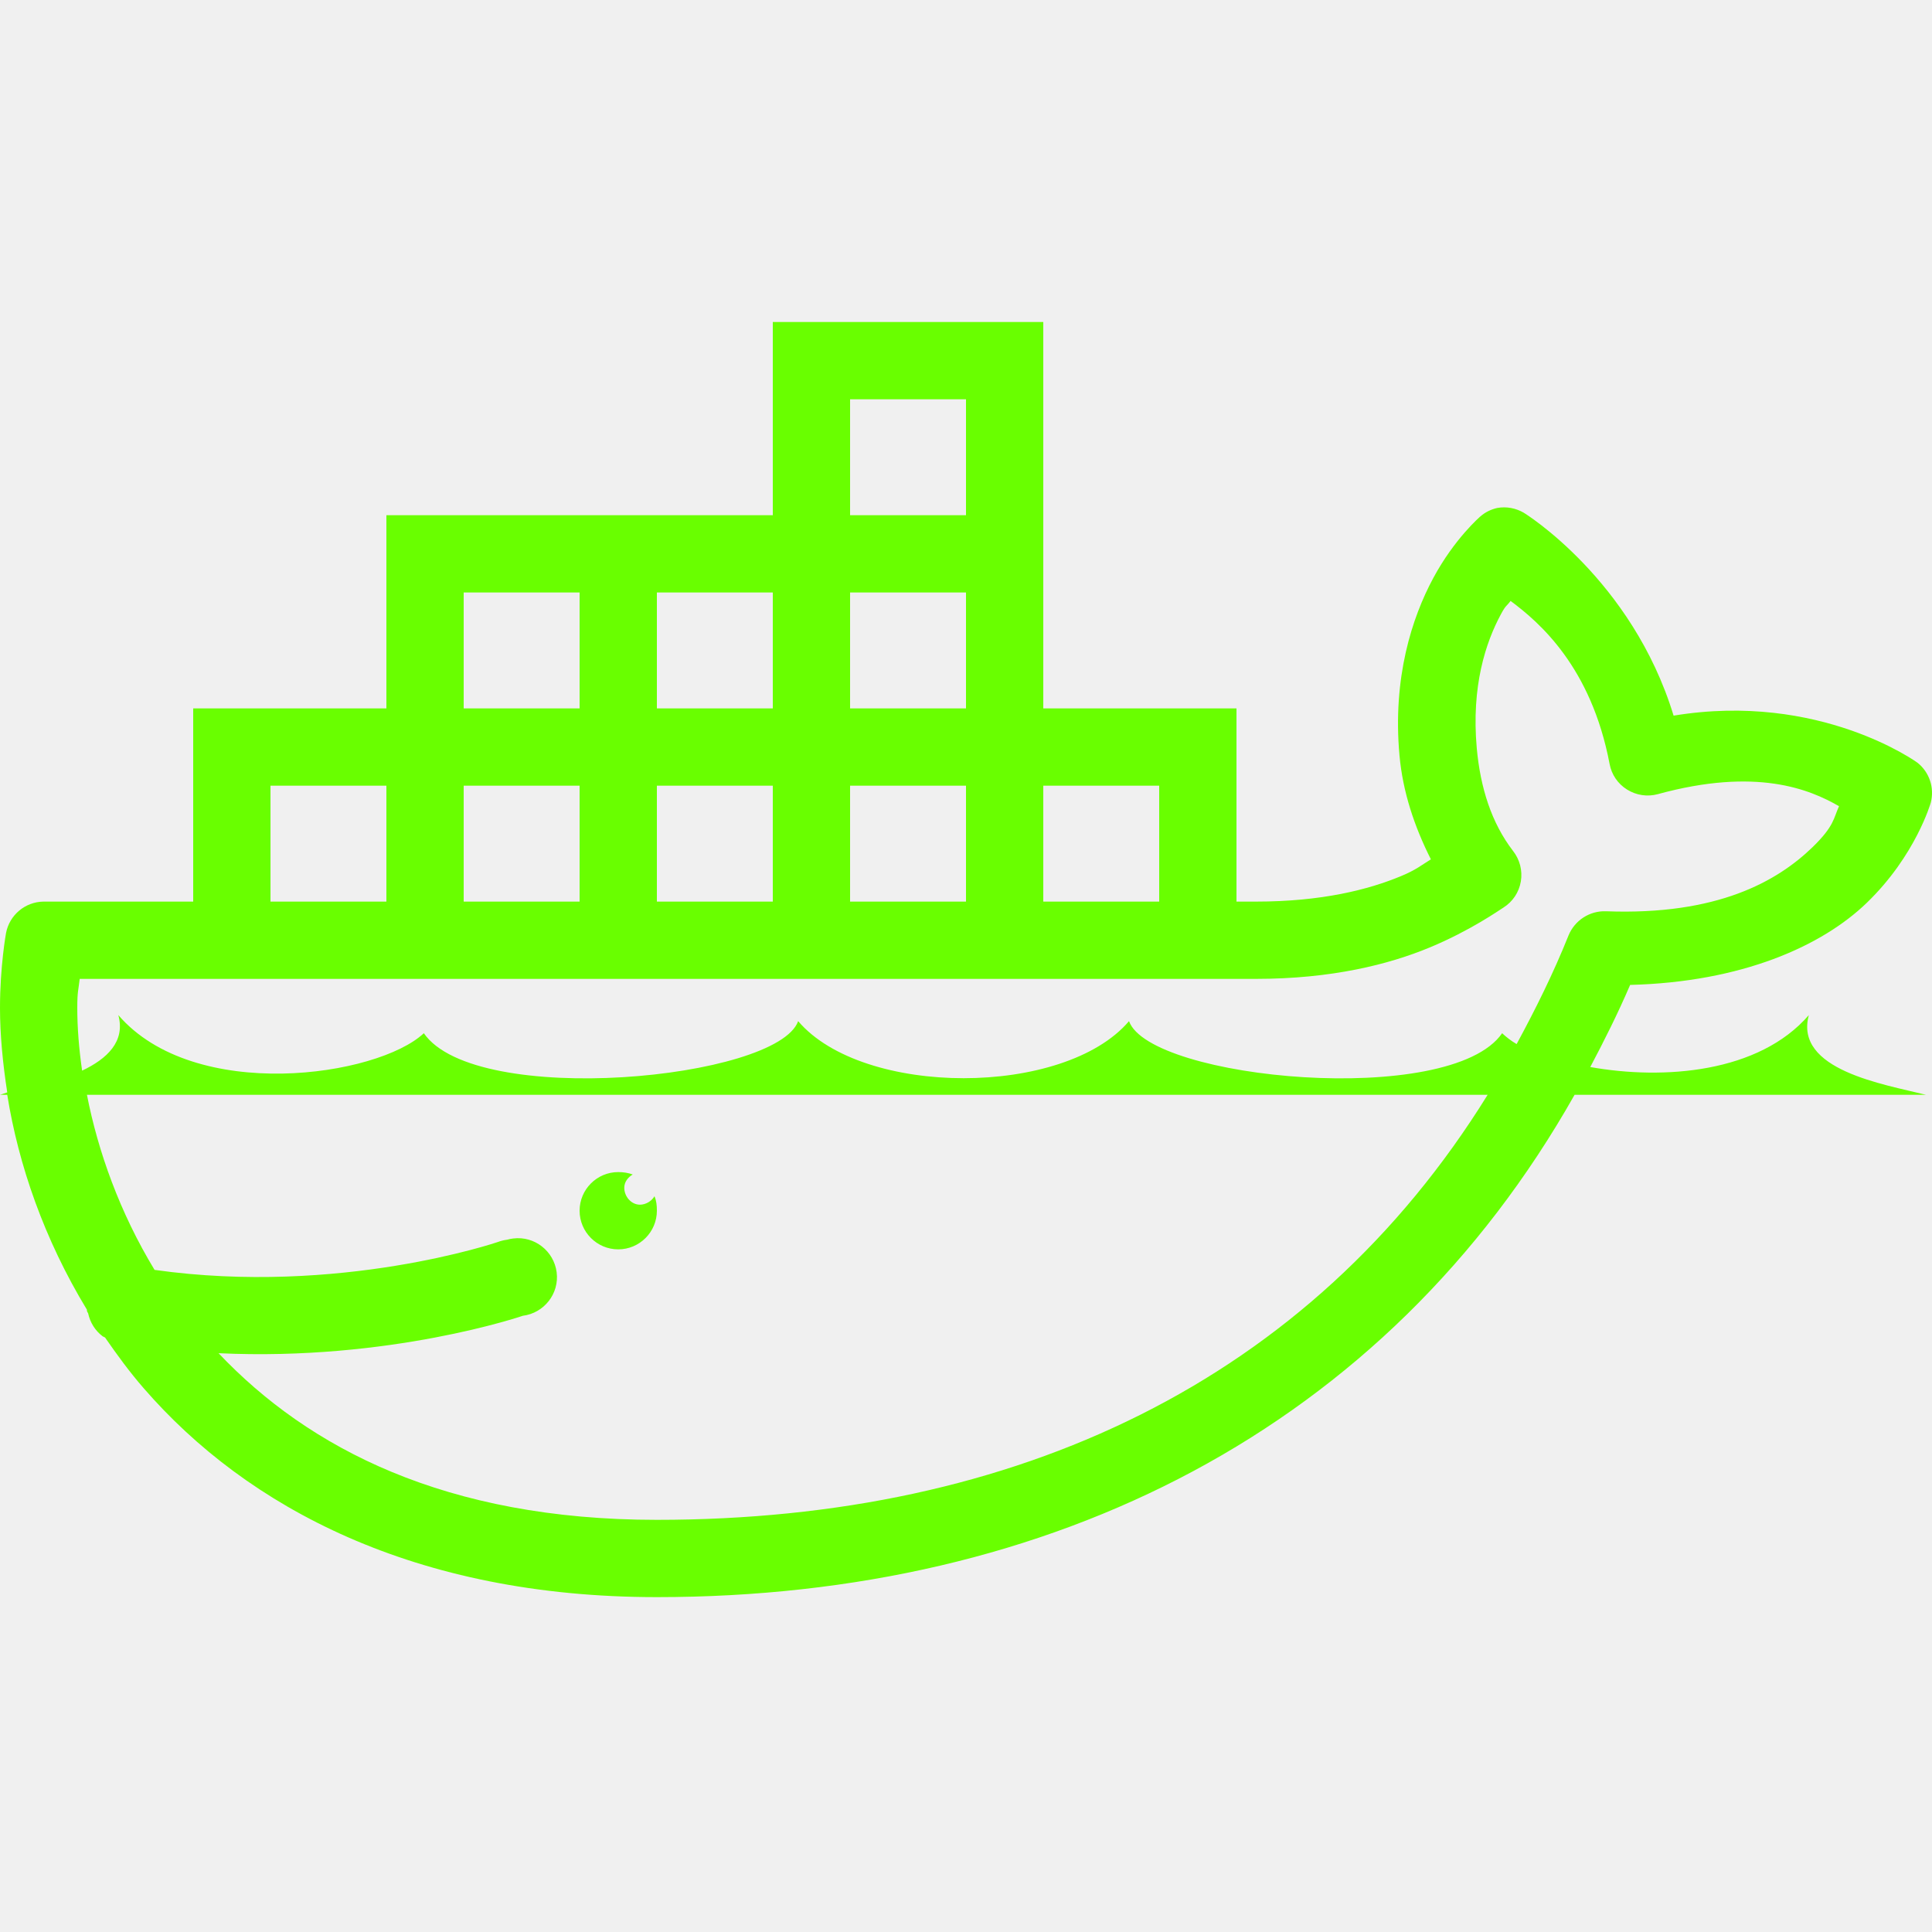
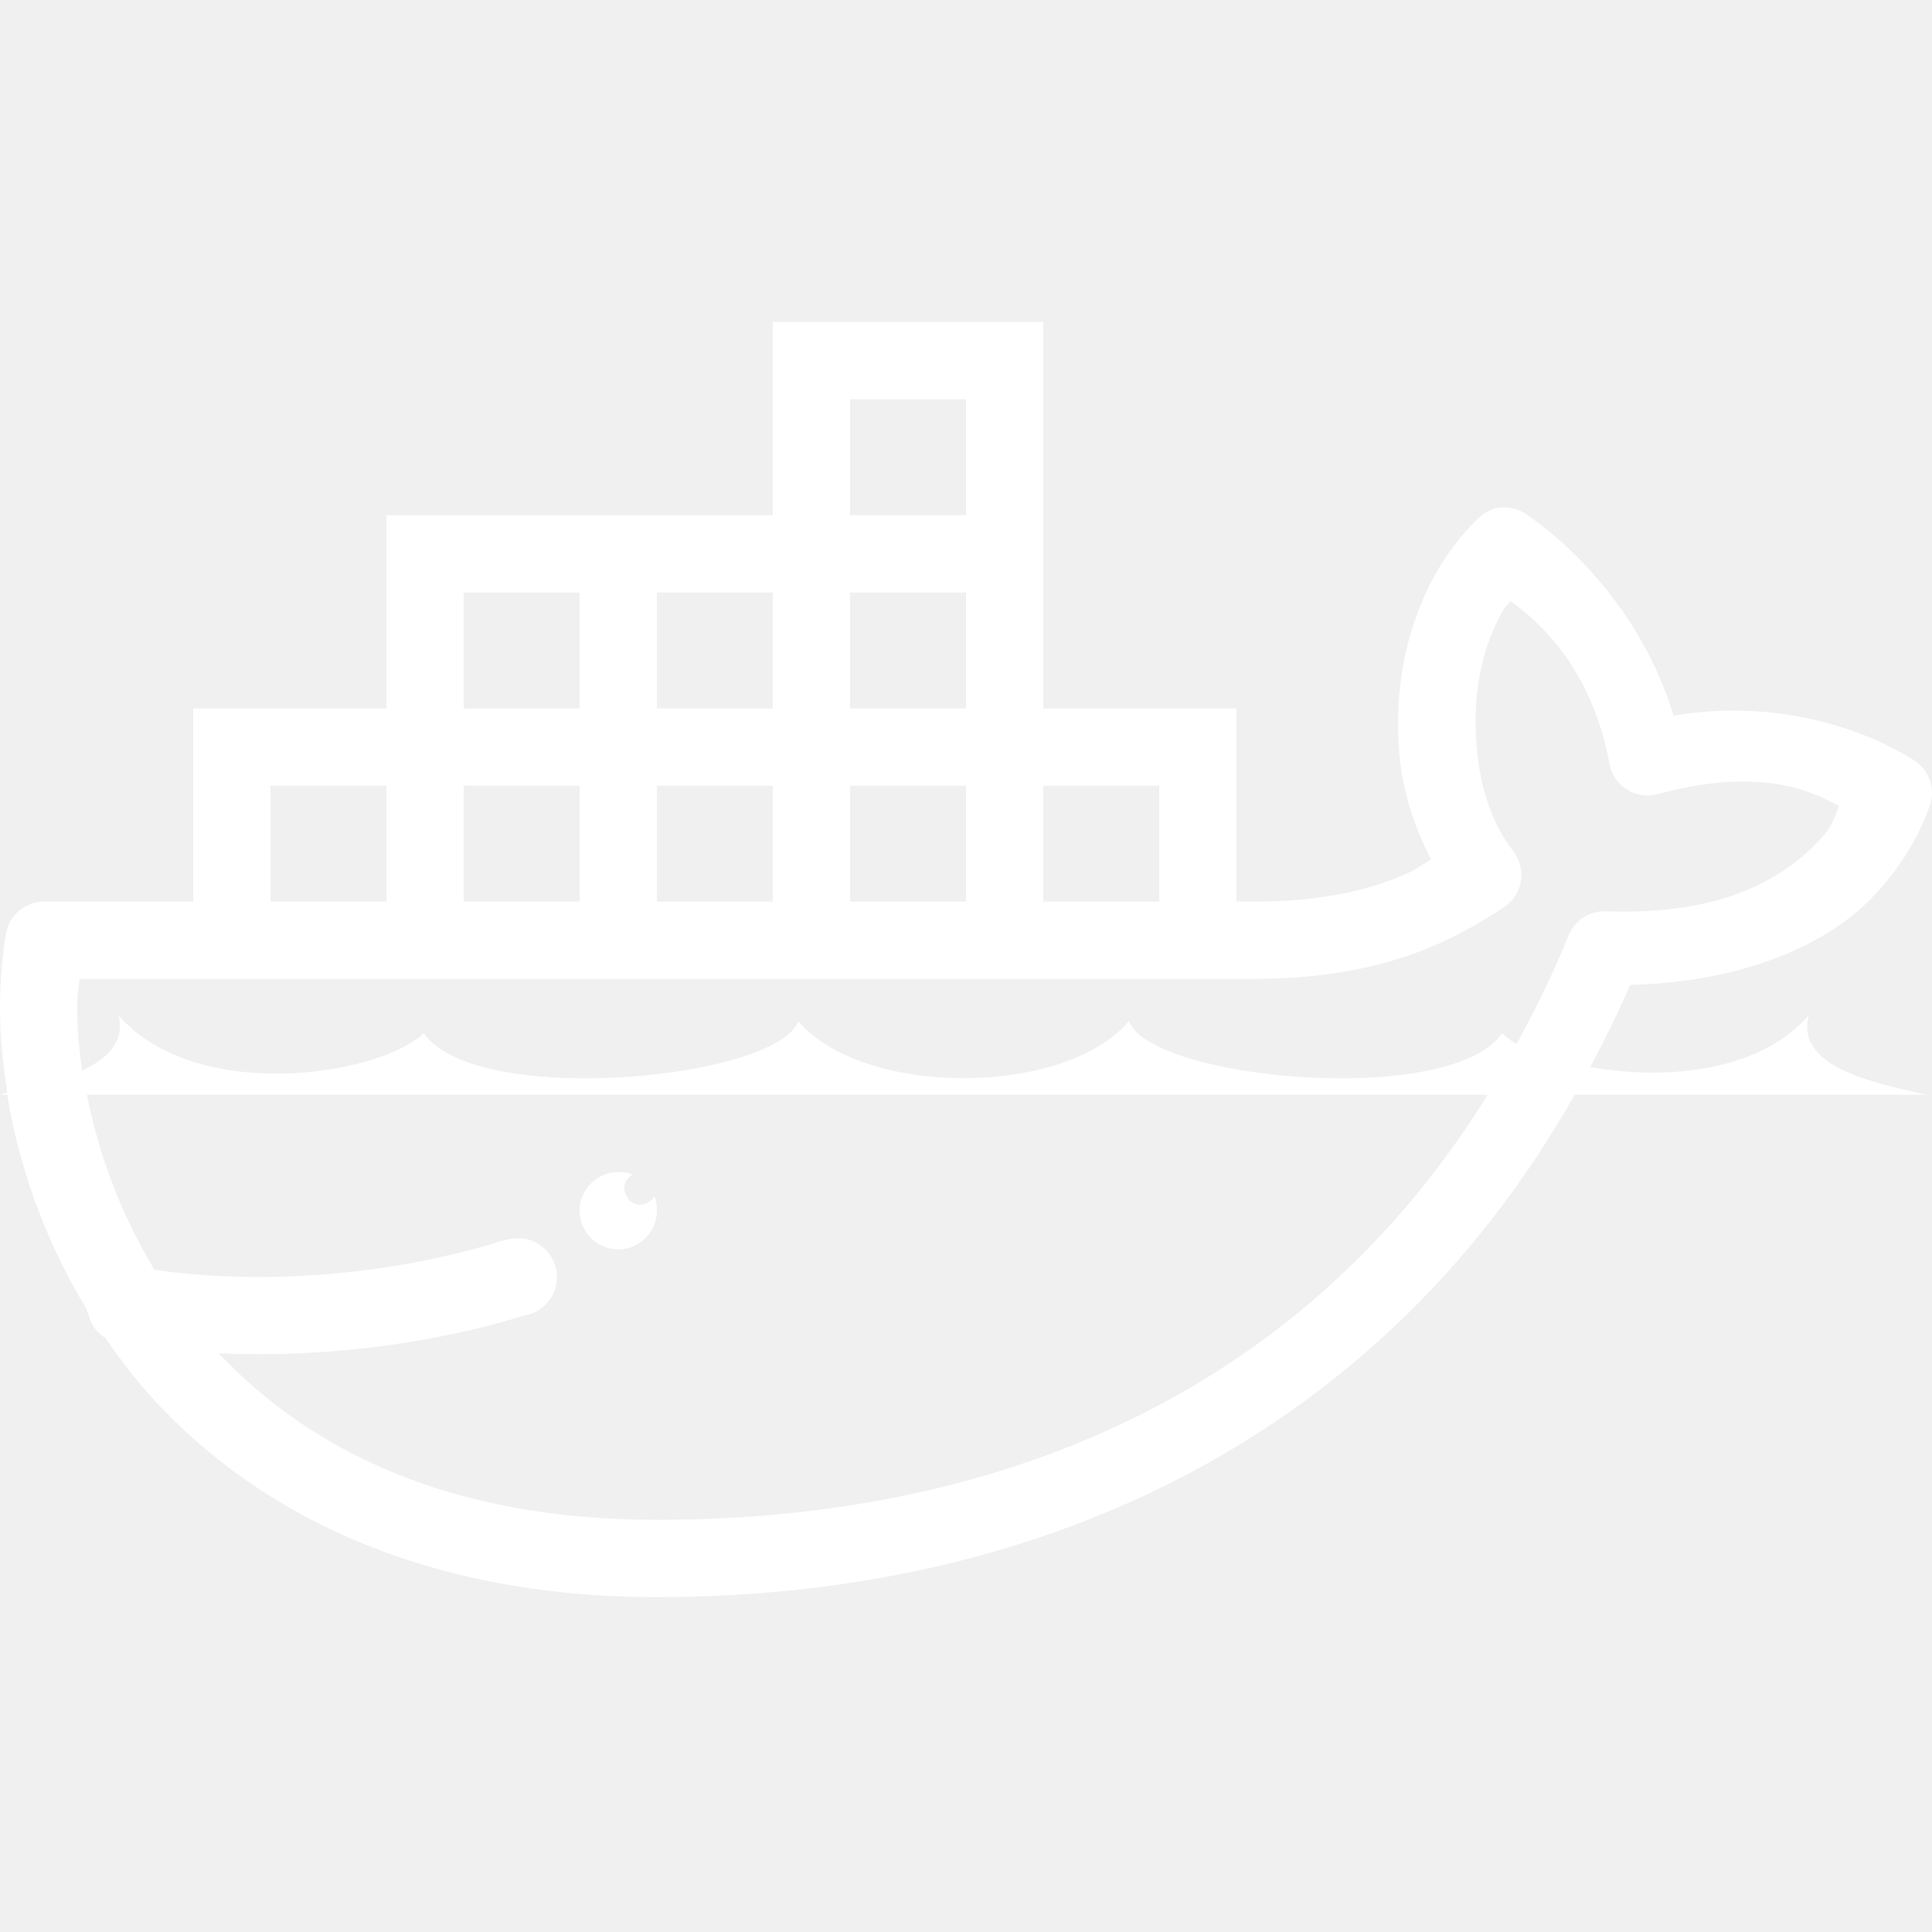
<svg xmlns="http://www.w3.org/2000/svg" width="48" height="48" viewBox="0 0 48 48" fill="none">
  <g clip-path="url(#clip0_66_329)">
-     <path d="M19.2 8V12.8H9.6V17.6H4.8V22.4H1.08C0.623 22.407 0.236 22.734 0.15 23.18C0.15 23.18 0 24.001 0 25.04C0 25.7 0.068 26.416 0.18 27.14C0.124 27.155 0.049 27.189 0 27.2H0.18C0.458 28.936 1.095 30.785 2.16 32.54C2.164 32.547 2.156 32.562 2.16 32.57C2.167 32.589 2.179 32.611 2.19 32.63C2.239 32.859 2.366 33.061 2.55 33.2C2.569 33.211 2.591 33.222 2.61 33.23C2.906 33.657 3.217 34.085 3.57 34.49C6.139 37.453 10.309 39.68 16.32 39.68C26.134 39.68 34.432 35.499 39.12 27.2H47.85C46.807 26.938 44.569 26.585 44.94 25.22C43.699 26.656 41.336 26.836 39.51 26.51C39.859 25.85 40.196 25.179 40.5 24.47C43.275 24.399 45.266 23.506 46.38 22.43C47.599 21.253 47.97 19.94 47.97 19.94C48.064 19.573 47.936 19.186 47.64 18.95C47.64 18.95 45.214 17.18 41.58 17.78C40.545 14.386 37.86 12.74 37.86 12.74C37.661 12.624 37.429 12.579 37.2 12.62C37.046 12.654 36.9 12.725 36.78 12.83C36.78 12.83 36.139 13.377 35.61 14.36C35.081 15.342 34.594 16.839 34.77 18.77C34.852 19.674 35.138 20.532 35.55 21.35C35.318 21.492 35.182 21.613 34.8 21.77C34.005 22.1 32.846 22.4 31.2 22.4H30.72V17.6H25.92V8H19.2ZM21.12 9.92H24V12.8H21.12V9.92ZM11.52 14.72H14.4V17.6H11.52V14.72ZM16.32 14.72H19.2V17.6H16.32V14.72ZM21.12 14.72H24V17.6H21.12V14.72ZM37.53 14.93C38.242 15.459 39.532 16.565 39.99 18.98C40.039 19.246 40.196 19.475 40.425 19.617C40.654 19.76 40.931 19.801 41.19 19.73C43.639 19.059 44.962 19.61 45.69 20.03C45.551 20.334 45.574 20.521 45.03 21.05C44.156 21.894 42.675 22.745 39.9 22.64C39.495 22.625 39.124 22.865 38.97 23.24C38.587 24.196 38.145 25.081 37.68 25.94C37.538 25.858 37.417 25.76 37.32 25.67C36.034 27.534 28.571 26.821 28.05 25.37C26.441 27.26 21.442 27.26 19.83 25.37C19.309 26.821 11.816 27.534 10.53 25.67C9.379 26.75 4.834 27.414 2.94 25.22C3.12 25.88 2.655 26.308 2.04 26.6C1.961 26.052 1.92 25.531 1.92 25.04C1.92 24.628 1.95 24.59 1.98 24.32H31.2C33.09 24.32 34.508 23.96 35.52 23.54C36.532 23.12 37.252 22.61 37.35 22.55C37.583 22.404 37.74 22.168 37.785 21.898C37.83 21.631 37.759 21.354 37.59 21.14C37.057 20.446 36.78 19.576 36.69 18.59C36.551 17.041 36.915 15.957 37.29 15.26C37.417 15.024 37.425 15.072 37.53 14.93ZM6.72 19.52H9.6V22.4H6.72V19.52ZM11.52 19.52H14.4V22.4H11.52V19.52ZM16.32 19.52H19.2V22.4H16.32V19.52ZM21.12 19.52H24V22.4H21.12V19.52ZM25.92 19.52H28.8V22.4H25.92V19.52ZM2.16 27.2H36.96C32.554 34.318 25.238 37.76 16.32 37.76C11.07 37.76 7.665 35.979 5.43 33.62C9.69 33.822 12.99 32.69 12.99 32.69C13.519 32.623 13.898 32.139 13.83 31.61C13.762 31.081 13.279 30.703 12.75 30.77C12.697 30.777 12.649 30.785 12.6 30.8C12.518 30.811 12.439 30.83 12.36 30.86C12.36 30.86 8.434 32.199 3.84 31.55C2.978 30.129 2.434 28.606 2.16 27.2ZM15.36 29.12C14.831 29.12 14.4 29.551 14.4 30.08C14.4 30.609 14.831 31.04 15.36 31.04C15.889 31.04 16.32 30.609 16.32 30.08C16.32 29.949 16.309 29.832 16.26 29.72C16.192 29.84 16.046 29.93 15.9 29.93C15.682 29.93 15.51 29.727 15.51 29.51C15.51 29.364 15.604 29.247 15.72 29.18C15.611 29.139 15.484 29.12 15.36 29.12Z" fill="#69FF00" />
+     <path d="M19.2 8V12.8H9.6V17.6H4.8V22.4H1.08C0.623 22.407 0.236 22.734 0.15 23.18C0.15 23.18 0 24.001 0 25.04C0 25.7 0.068 26.416 0.18 27.14C0.124 27.155 0.049 27.189 0 27.2H0.18C0.458 28.936 1.095 30.785 2.16 32.54C2.164 32.547 2.156 32.562 2.16 32.57C2.167 32.589 2.179 32.611 2.19 32.63C2.239 32.859 2.366 33.061 2.55 33.2C2.569 33.211 2.591 33.222 2.61 33.23C2.906 33.657 3.217 34.085 3.57 34.49C6.139 37.453 10.309 39.68 16.32 39.68C26.134 39.68 34.432 35.499 39.12 27.2H47.85C46.807 26.938 44.569 26.585 44.94 25.22C43.699 26.656 41.336 26.836 39.51 26.51C39.859 25.85 40.196 25.179 40.5 24.47C43.275 24.399 45.266 23.506 46.38 22.43C47.599 21.253 47.97 19.94 47.97 19.94C48.064 19.573 47.936 19.186 47.64 18.95C47.64 18.95 45.214 17.18 41.58 17.78C40.545 14.386 37.86 12.74 37.86 12.74C37.661 12.624 37.429 12.579 37.2 12.62C37.046 12.654 36.9 12.725 36.78 12.83C36.78 12.83 36.139 13.377 35.61 14.36C35.081 15.342 34.594 16.839 34.77 18.77C34.852 19.674 35.138 20.532 35.55 21.35C35.318 21.492 35.182 21.613 34.8 21.77C34.005 22.1 32.846 22.4 31.2 22.4H30.72V17.6H25.92V8H19.2ZM21.12 9.92H24V12.8H21.12V9.92ZM11.52 14.72H14.4V17.6H11.52V14.72ZM16.32 14.72H19.2V17.6H16.32V14.72ZM21.12 14.72H24V17.6H21.12V14.72ZM37.53 14.93C38.242 15.459 39.532 16.565 39.99 18.98C40.039 19.246 40.196 19.475 40.425 19.617C40.654 19.76 40.931 19.801 41.19 19.73C43.639 19.059 44.962 19.61 45.69 20.03C45.551 20.334 45.574 20.521 45.03 21.05C44.156 21.894 42.675 22.745 39.9 22.64C39.495 22.625 39.124 22.865 38.97 23.24C38.587 24.196 38.145 25.081 37.68 25.94C37.538 25.858 37.417 25.76 37.32 25.67C36.034 27.534 28.571 26.821 28.05 25.37C26.441 27.26 21.442 27.26 19.83 25.37C19.309 26.821 11.816 27.534 10.53 25.67C9.379 26.75 4.834 27.414 2.94 25.22C3.12 25.88 2.655 26.308 2.04 26.6C1.961 26.052 1.92 25.531 1.92 25.04C1.92 24.628 1.95 24.59 1.98 24.32H31.2C33.09 24.32 34.508 23.96 35.52 23.54C36.532 23.12 37.252 22.61 37.35 22.55C37.583 22.404 37.74 22.168 37.785 21.898C37.83 21.631 37.759 21.354 37.59 21.14C37.057 20.446 36.78 19.576 36.69 18.59C36.551 17.041 36.915 15.957 37.29 15.26C37.417 15.024 37.425 15.072 37.53 14.93ZM6.72 19.52H9.6V22.4H6.72V19.52ZM11.52 19.52H14.4V22.4H11.52V19.52ZM16.32 19.52H19.2V22.4H16.32V19.52ZM21.12 19.52H24V22.4H21.12V19.52ZM25.92 19.52H28.8V22.4H25.92V19.52ZM2.16 27.2H36.96C32.554 34.318 25.238 37.76 16.32 37.76C11.07 37.76 7.665 35.979 5.43 33.62C9.69 33.822 12.99 32.69 12.99 32.69C13.519 32.623 13.898 32.139 13.83 31.61C13.762 31.081 13.279 30.703 12.75 30.77C12.697 30.777 12.649 30.785 12.6 30.8C12.518 30.811 12.439 30.83 12.36 30.86C12.36 30.86 8.434 32.199 3.84 31.55C2.978 30.129 2.434 28.606 2.16 27.2ZM15.36 29.12C14.831 29.12 14.4 29.551 14.4 30.08C14.4 30.609 14.831 31.04 15.36 31.04C15.889 31.04 16.32 30.609 16.32 30.08C16.32 29.949 16.309 29.832 16.26 29.72C16.192 29.84 16.046 29.93 15.9 29.93C15.682 29.93 15.51 29.727 15.51 29.51C15.51 29.364 15.604 29.247 15.72 29.18C15.611 29.139 15.484 29.12 15.36 29.12Z" fill="white" />
  </g>
  <defs>
    <clipPath id="clip0_66_329">
      <rect width="48" height="48" fill="white" />
    </clipPath>
  </defs>
</svg>
